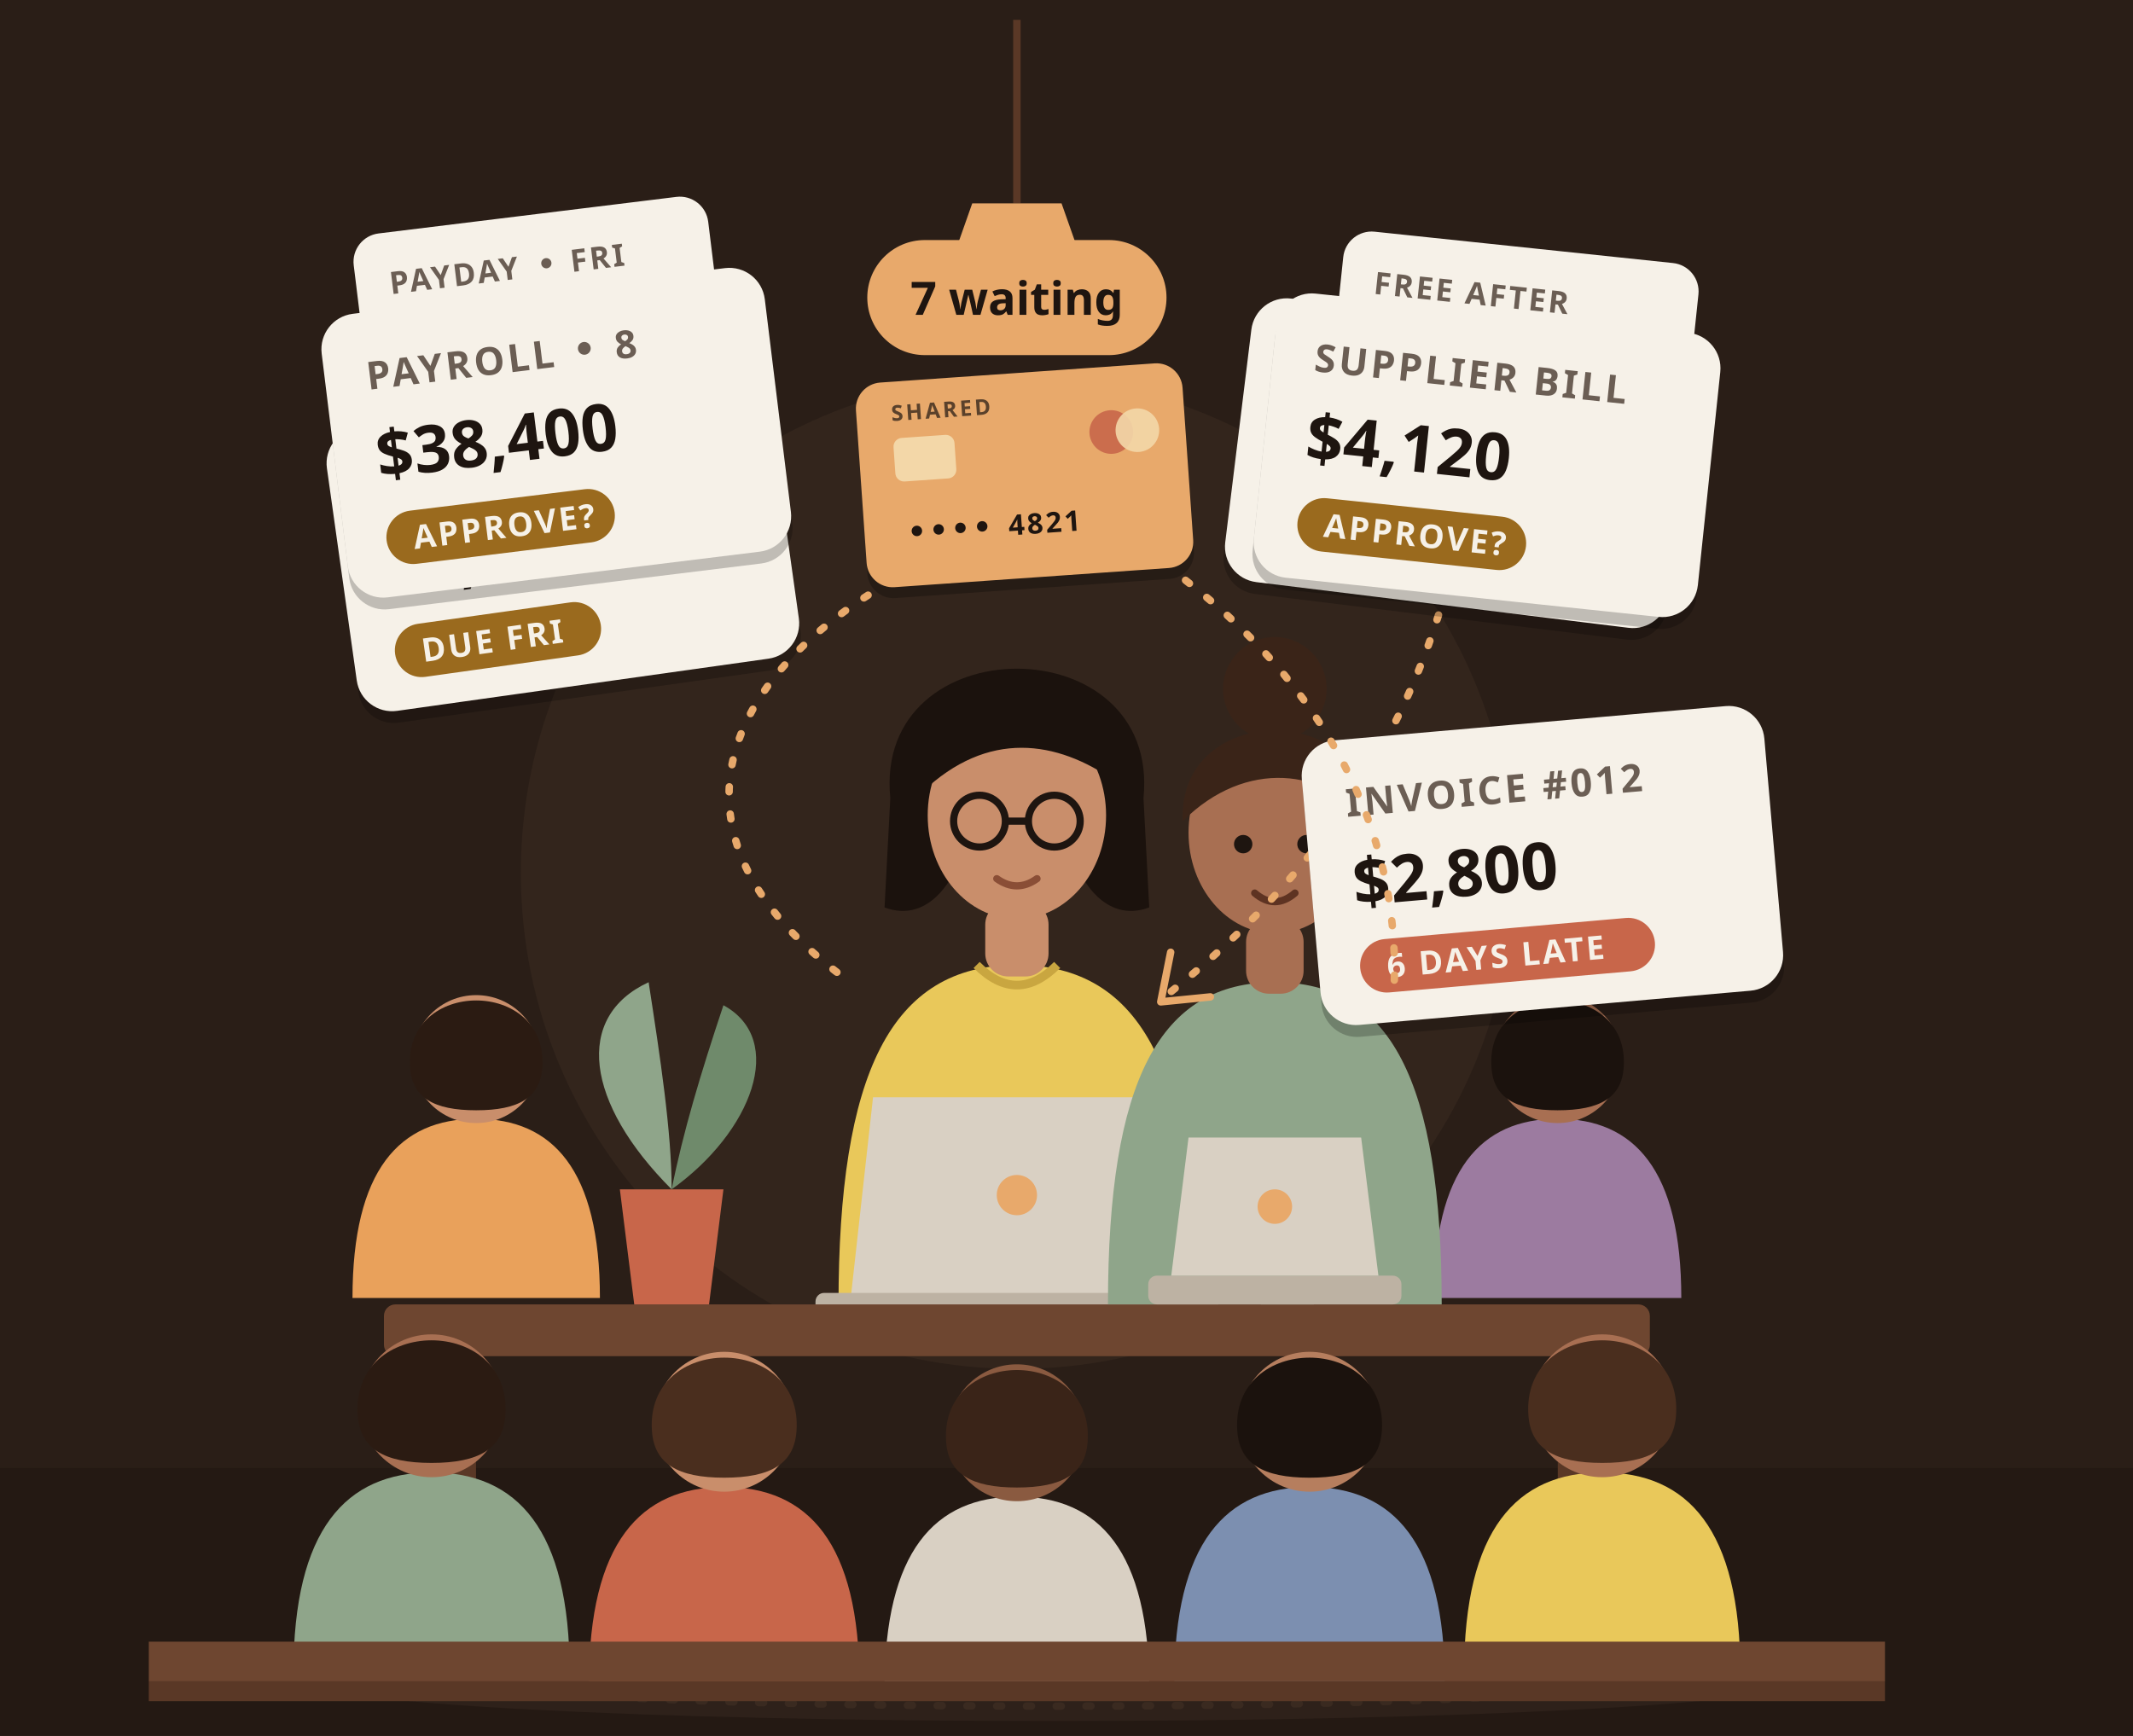
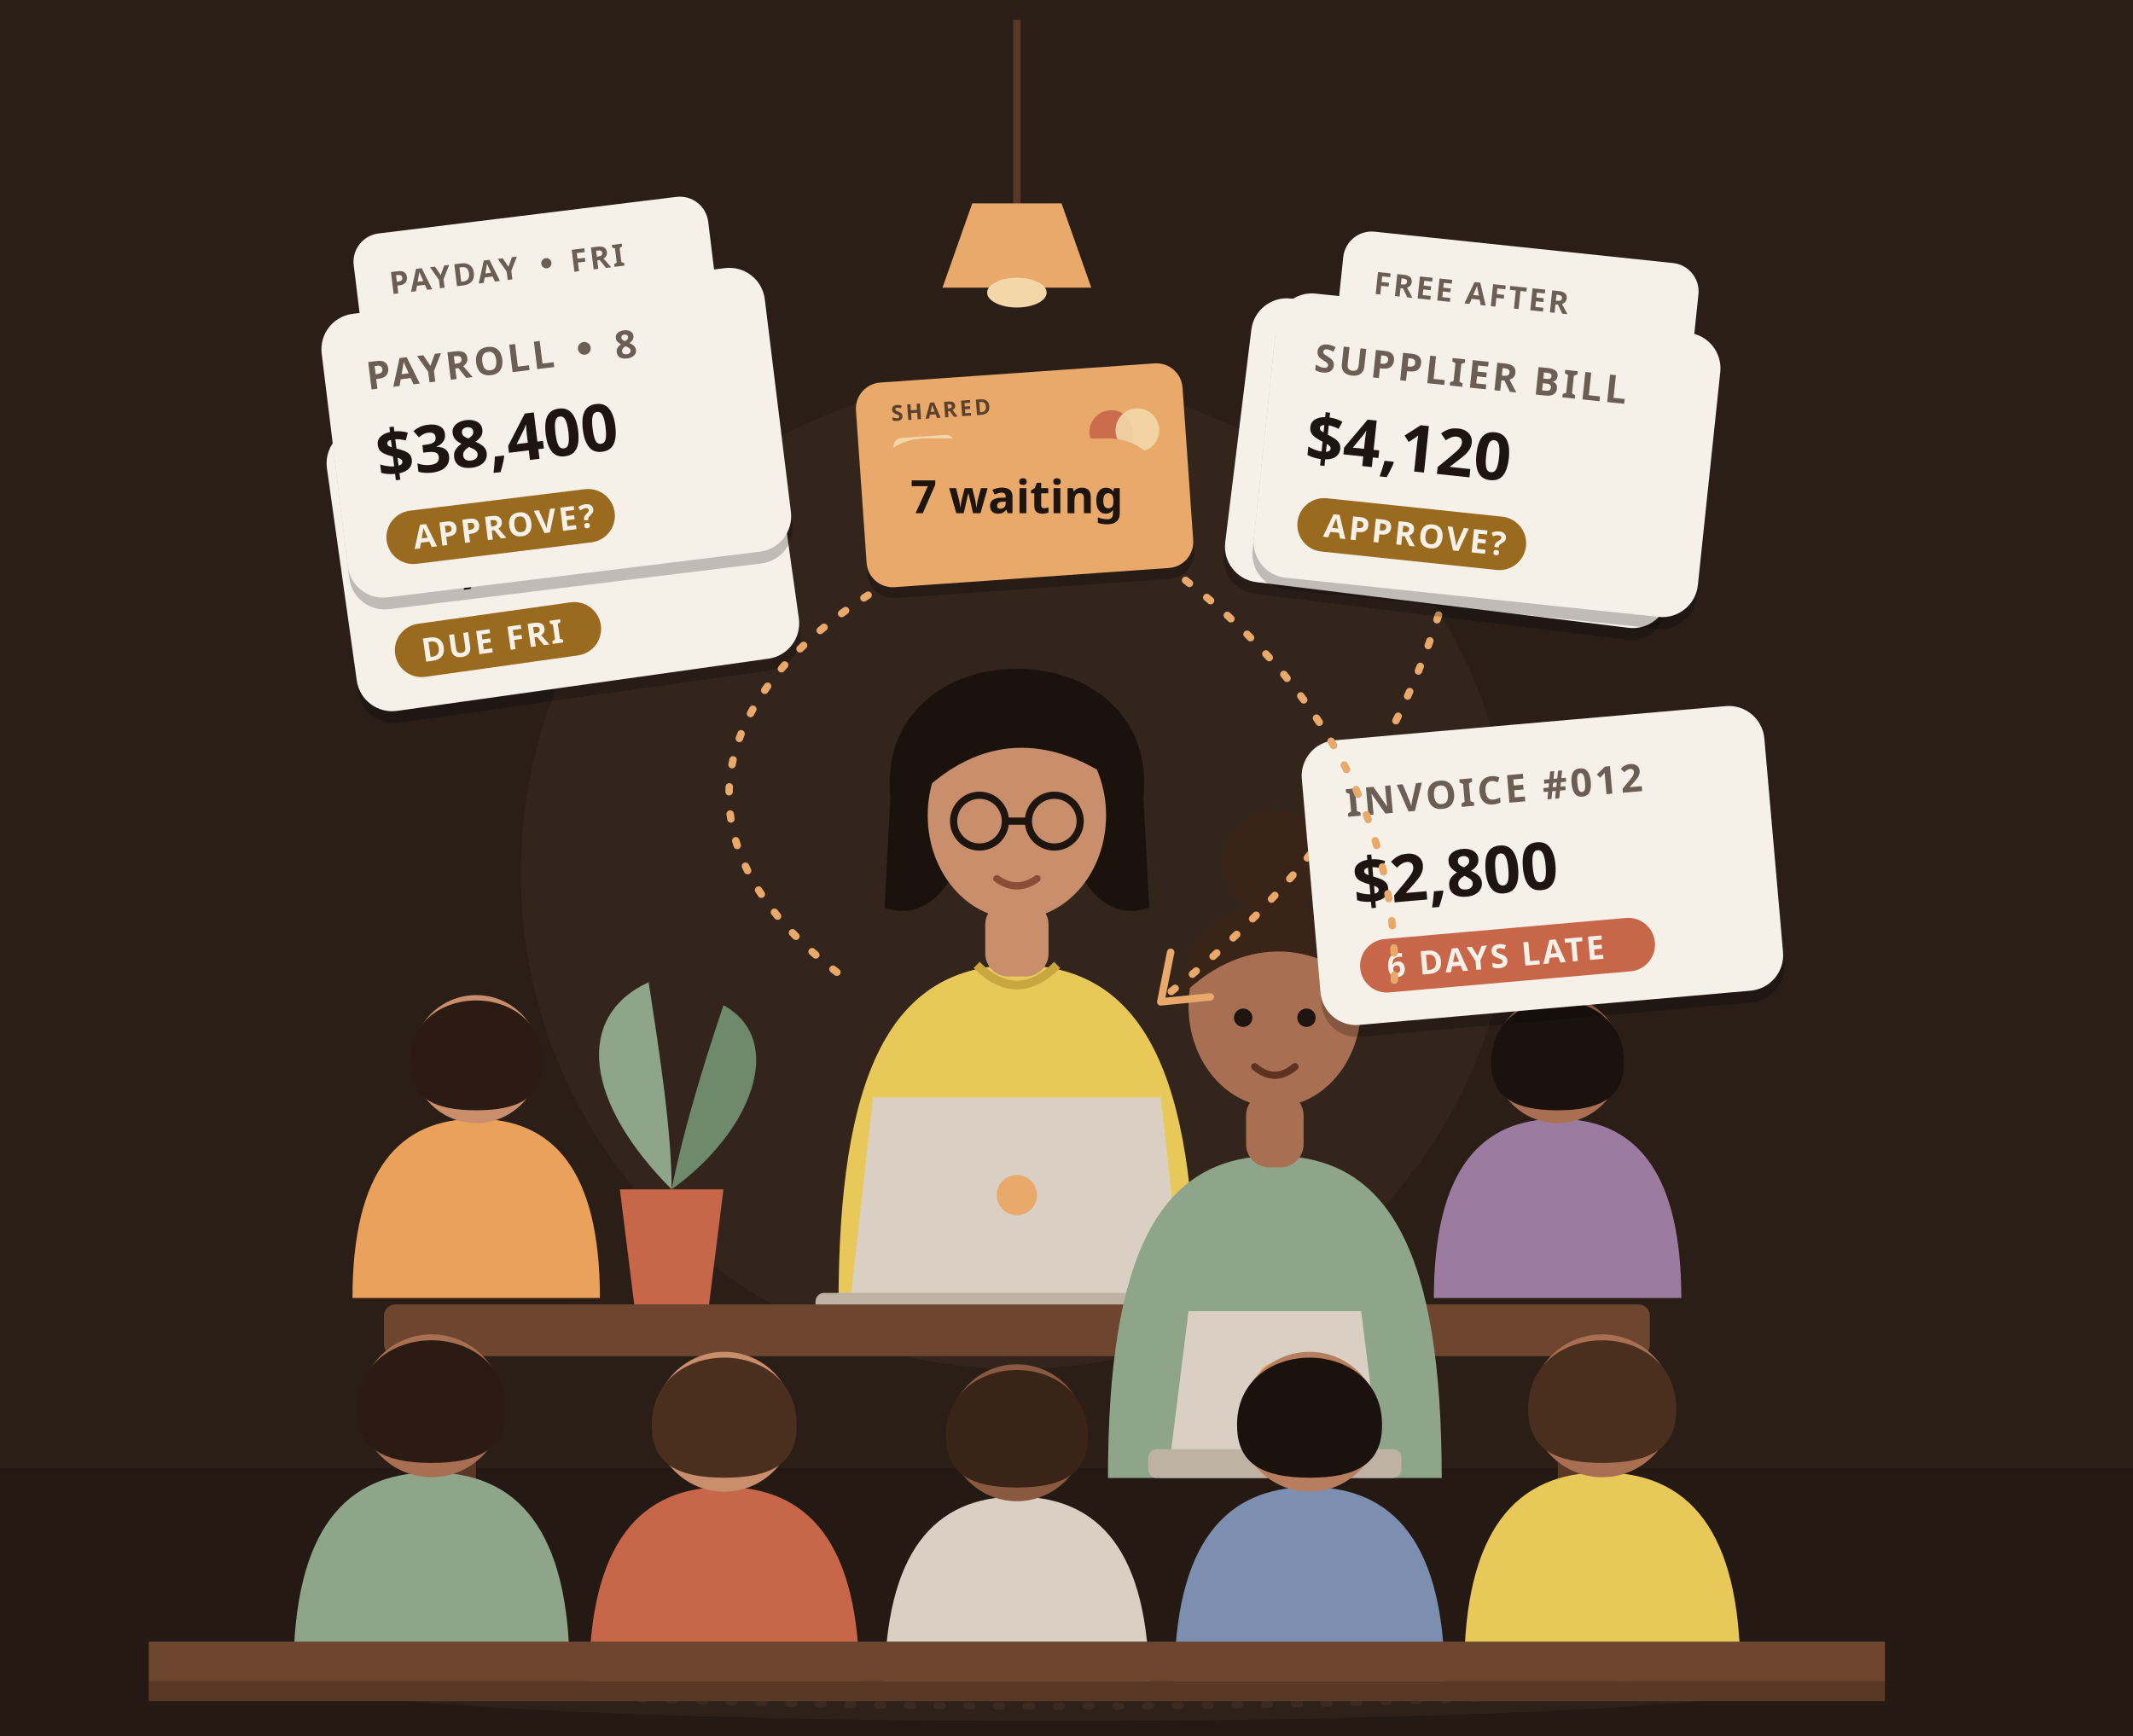
<svg xmlns="http://www.w3.org/2000/svg" viewBox="-110 -72 860 700" width="100%" height="100%" preserveAspectRatio="xMidYMax slice">
  <defs>
    <mask id="cbx-s01-arrow-mask" maskUnits="userSpaceOnUse">
      <rect x="-50" y="-50" width="700" height="740" fill="black" />
      <path data-cbx-layer="s01-arrow-draw" pathLength="1" fill="none" stroke="white" stroke-width="12" stroke-linecap="round" stroke-linejoin="round" d="M470 176 C 450 240, 410 290, 362 328" stroke-dasharray="1" stroke-dashoffset="1" />
    </mask>
  </defs>
  <g data-cbx-layer="glow">
    <rect data-cbx-ink="panel" x="-400" y="-220" width="1600" height="1400" fill="#2A1E17" />
    <rect data-cbx-ink="floor" x="-400" y="520" width="1600" height="520" fill="#241913" />
    <ellipse data-cbx-ink="rug" cx="315" cy="606" rx="300" ry="16" fill="#2E211A" />
    <ellipse data-cbx-ink="rug-ring" cx="315" cy="606" rx="230" ry="10" fill="none" stroke="#3A2A20" stroke-width="3" stroke-dasharray="2 10" stroke-linecap="round" />
    <circle data-cbx-ink="halo" cx="300" cy="280" r="200" fill="#33251C" />
  </g>
  <g data-cbx-layer="s03-sides">
    <g data-cbx-layer="s03-side-l">
      <g transform="translate(82,374) scale(0.86)">
        <path data-cbx-ink="shirt-side-l" d="M-58 90 C-58 30 -36 6 0 6 C36 6 58 30 58 90 Z" fill="#E9A15B" />
        <circle cx="0" cy="-22" r="30" fill="#C98E6B" />
        <path d="M-31 -18 C-34 -60 34 -60 31 -18 C30 -4 20 2 0 2 C-20 2 -30 -4 -31 -18 Z" fill="#2B1B12" />
      </g>
    </g>
    <g data-cbx-layer="s03-side-r">
      <g transform="translate(518,374) scale(0.86)">
        <path data-cbx-ink="shirt-side-r" d="M-58 90 C-58 30 -36 6 0 6 C36 6 58 30 58 90 Z" fill="#9C7BA0" />
        <circle cx="0" cy="-22" r="30" fill="#A86F52" />
        <path d="M-31 -18 C-34 -60 34 -60 31 -18 C30 -4 20 2 0 2 C-20 2 -30 -4 -31 -18 Z" fill="#1B120D" />
      </g>
    </g>
  </g>
  <g data-cbx-layer="persist">
    <g data-cbx-scale="cast" transform="translate(0,56) translate(300,398) scale(1.16) translate(-300,-398)">
      <g data-cbx-layer="aisha">
        <path data-cbx-ink="shirt-aisha" d="M238 398 C238 318 256 280 300 280 C344 280 362 318 362 398 Z" fill="#E9C85A" />
        <path data-cbx-ink="neck" d="M286 280 Q300 294 314 280" fill="none" stroke="#C9A640" stroke-width="3" />
        <rect x="289" y="258" width="22" height="26" rx="8" fill="#C98E6B" />
        <path d="M256 222 C250 162 350 162 344 222 L346 260 C330 266 322 248 322 248 L278 248 C278 248 270 266 254 260 Z" fill="#1B120D" />
        <ellipse cx="300" cy="228" rx="31" ry="36" fill="#C98E6B" />
        <path d="M267 220 C270 184 320 176 334 216 C314 202 290 198 267 220 Z" fill="#1B120D" />
        <circle cx="287" cy="230" r="9" fill="none" stroke="#1E1510" stroke-width="2.5" />
        <circle cx="313" cy="230" r="9" fill="none" stroke="#1E1510" stroke-width="2.5" />
        <path d="M296 230 H304" stroke="#1E1510" stroke-width="2.5" />
        <path d="M293 250 Q300 255 307 250" fill="none" stroke="#8A4E36" stroke-width="2.5" stroke-linecap="round" />
        <path data-cbx-ink="laptop" d="M242 398 L250 326 H350 L358 398 Z" fill="#D9D0C3" />
        <circle data-cbx-ink="laptop-dot" cx="300" cy="360" r="7" fill="#E8A96B" />
        <rect data-cbx-ink="laptop-base" x="230" y="394" width="140" height="8" rx="3" fill="#BDB2A3" />
      </g>
      <g data-cbx-layer="desk">
        <rect data-cbx-ink="desk" x="80" y="398" width="440" height="18" rx="4" fill="#6E4630" />
-         <rect data-cbx-ink="desk-leg" x="100" y="416" width="12" height="104" fill="#5A3826" />
-         <rect data-cbx-ink="desk-leg" x="488" y="416" width="12" height="104" fill="#5A3826" />
+         <g data-cbx-layer="desk-legs">
+           <rect data-cbx-ink="desk-leg" x="100" y="416" width="12" height="104" fill="#5A3826" />
+           <rect data-cbx-ink="desk-leg" x="488" y="416" width="12" height="104" fill="#5A3826" />
+         </g>
      </g>
      <g data-cbx-layer="mug">
        <rect data-cbx-ink="mug" x="380" y="364" width="28" height="34" rx="5" fill="#F4EFE6" />
        <path data-cbx-ink="mug-handle" d="M408 372 q14 0 14 10 t-14 10" fill="none" stroke="#F4EFE6" stroke-width="4" />
        <path data-cbx-layer="steam-a" data-cbx-ink="steam" d="M388 354 q-6 -10 0 -18" fill="none" stroke="rgba(244,239,230,.45)" stroke-width="2.5" stroke-linecap="round" />
        <path data-cbx-layer="steam-b" data-cbx-ink="steam" d="M398 354 q-6 -10 0 -18" fill="none" stroke="rgba(244,239,230,.45)" stroke-width="2.5" stroke-linecap="round" />
      </g>
      <g data-cbx-layer="plant">
        <g transform="translate(40,0)">
          <path data-cbx-ink="pot" d="M122 358 H158 L153 398 H127 Z" fill="#C8664A" />
          <path data-cbx-ink="leaf-a" d="M140 358 C110 328 106 298 132 286 C136 312 140 338 140 358 Z" fill="#8FA58A" />
          <path data-cbx-ink="leaf-b" d="M140 358 C168 338 180 306 158 294 C150 318 144 338 140 358 Z" fill="#6F8A6B" />
        </g>
      </g>
    </g>
  </g>
  <g data-cbx-layer="s02-lina">
-     <g data-cbx-scale="lina" transform="translate(0,56) translate(404,398) scale(1.16) translate(-404,-398)">
+     <g data-cbx-scale="lina" transform="translate(0,126) translate(404,398) scale(1.16) translate(-404,-398)">
      <path data-cbx-ink="shirt-lina" d="M346 398 C346 320 364 286 404 286 C444 286 462 320 462 398 Z" fill="#8FA58A" />
      <rect x="394" y="264" width="20" height="26" rx="8" fill="#A86F52" />
      <circle cx="404" cy="184" r="18" fill="#3A2418" />
      <ellipse cx="404" cy="234" rx="30" ry="35" fill="#A86F52" />
      <path d="M372 230 C370 188 438 188 436 230 C422 212 394 208 372 230 Z" fill="#3A2418" />
      <circle cx="393" cy="238" r="3.2" fill="#1E1510" />
      <circle cx="415" cy="238" r="3.2" fill="#1E1510" />
      <path d="M397 255 Q404 261 411 255" fill="none" stroke="#5E3322" stroke-width="2.5" stroke-linecap="round" />
      <g transform="translate(404,398)">
        <rect data-cbx-ink="laptop-base" x="-44" y="-10" width="88" height="10" rx="3" fill="#BDB2A3" />
        <path data-cbx-ink="laptop" d="M-36 -10 L-30 -58 H30 L36 -10 Z" fill="#D9D0C3" />
        <circle data-cbx-ink="laptop-dot" cx="0" cy="-34" r="6" fill="#E8A96B" />
      </g>
    </g>
  </g>
  <g data-cbx-layer="s01">
    <g data-cbx-layer="s01-arrow">
      <path data-cbx-ink="arrow" mask="url(#cbx-s01-arrow-mask)" d="M470 176 C 450 240, 410 290, 362 328" fill="none" stroke="#E8A96B" stroke-width="3" stroke-dasharray="2 9" stroke-linecap="round" />
      <path data-cbx-layer="s01-arrow-head" data-cbx-ink="arrow" d="M362 312 L358 332 L378 330" fill="none" stroke="#E8A96B" stroke-width="3" stroke-linecap="round" stroke-linejoin="round" />
    </g>
    <g data-cbx-layer="s01-inv-015">
      <g data-cbx-idle="card">
        <g transform="translate(36,110) rotate(-8) translate(75,48) scale(1.2) translate(-75,-48)">
          <rect x="0" y="4" width="150" height="96" rx="12" fill="#000" opacity=".22" />
          <rect data-cbx-ink="card" width="150" height="96" rx="12" fill="#F6F1E8" />
          <text x="14" y="26" font-family="Outfit, sans-serif" font-size="13" font-weight="600" fill="#6B5E54" data-cbx-ink="card-label" letter-spacing="1">INVOICE #015</text>
          <text data-cbx-ink="card-amt" x="14" y="56" font-family="Outfit, sans-serif" font-size="22" font-weight="600" fill="#1E1510">$1,650</text>
          <rect x="14" y="68" width="69.8" height="18" rx="9" fill="#9A6A1E" data-cbx-ink="tag-due" />
          <text x="23" y="81" font-family="Outfit, sans-serif" font-size="11" font-weight="700" fill="#F6F1E8" data-cbx-ink="tag-ink" letter-spacing=".8">DUE FRI</text>
        </g>
      </g>
    </g>
    <g data-cbx-layer="s01-inv-014">
      <g data-cbx-idle="card">
        <g transform="translate(410,58) rotate(7) translate(75,48) scale(1.2) translate(-75,-48)">
          <rect x="0" y="4" width="150" height="96" rx="12" fill="#000" opacity=".22" />
          <rect data-cbx-ink="card" width="150" height="96" rx="12" fill="#F6F1E8" />
          <text x="14" y="26" font-family="Outfit, sans-serif" font-size="13" font-weight="600" fill="#6B5E54" data-cbx-ink="card-label" letter-spacing="1">INVOICE #014</text>
          <text data-cbx-ink="card-amt" x="14" y="56" font-family="Outfit, sans-serif" font-size="22" font-weight="600" fill="#1E1510">$2,400</text>
          <rect x="14" y="68" width="47.6" height="18" rx="9" fill="#3E7A36" data-cbx-ink="tag-paid" />
          <text x="23" y="81" font-family="Outfit, sans-serif" font-size="11" font-weight="700" fill="#F6F1E8" data-cbx-ink="tag-ink" letter-spacing=".8">PAID</text>
        </g>
      </g>
    </g>
    <g data-cbx-layer="s01-inv-012">
      <g data-cbx-idle="card">
        <g transform="translate(430,236) rotate(-5) translate(78,48) scale(1.2) translate(-78,-48)">
          <rect x="0" y="4" width="156" height="96" rx="12" fill="#000" opacity=".22" />
          <rect data-cbx-ink="card" width="156" height="96" rx="12" fill="#F6F1E8" />
          <text x="14" y="26" font-family="Outfit, sans-serif" font-size="13" font-weight="600" fill="#6B5E54" data-cbx-ink="card-label" letter-spacing="1">INVOICE #012</text>
          <text data-cbx-ink="card-amt" x="14" y="56" font-family="Outfit, sans-serif" font-size="22" font-weight="600" fill="#1E1510">$2,800</text>
          <g data-cbx-layer="s01-late">
            <rect data-cbx-ink="tag-late" x="14" y="68" width="99.4" height="18" rx="9" fill="#C8664A" />
            <text x="23" y="81" font-family="Outfit, sans-serif" font-size="11" font-weight="700" fill="#F6F1E8" data-cbx-ink="tag-ink" letter-spacing=".8">6 DAYS LATE</text>
          </g>
        </g>
      </g>
    </g>
  </g>
  <g data-cbx-layer="s02">
    <g data-cbx-layer="s02-arrows">
      <path data-cbx-ink="arrow" d="M240 168 C 175 210, 160 270, 230 322" fill="none" stroke="#E8A96B" stroke-width="3" stroke-dasharray="2 9" stroke-linecap="round" />
      <path data-cbx-ink="arrow" d="M368 162 C 430 210, 455 270, 452 328" fill="none" stroke="#E8A96B" stroke-width="3" stroke-dasharray="2 9" stroke-linecap="round" />
    </g>
    <g data-cbx-layer="s02-card-shared">
      <g data-cbx-idle="card">
        <g transform="translate(225,78) rotate(-4) translate(75,47) scale(0.88) translate(-75,-47)">
          <rect x="0" y="5" width="150" height="94" rx="12" fill="#000" opacity=".25" />
          <rect width="150" height="94" rx="12" fill="#E8A96B" data-cbx-ink="card-cyan" />
          <rect data-cbx-ink="chip" x="16" y="26" width="28" height="20" rx="4" fill="#F3D7A8" />
          <circle cx="24" cy="69" r="2.4" fill="#1E1510" />
          <circle cx="34" cy="69" r="2.4" fill="#1E1510" />
          <circle cx="44" cy="69" r="2.4" fill="#1E1510" />
          <circle cx="54" cy="69" r="2.4" fill="#1E1510" />
          <text x="66" y="74" font-family="Outfit, sans-serif" font-size="13" font-weight="600" fill="#1E1510" letter-spacing="1.1">4821</text>
          <circle data-cbx-ink="chip-hot" cx="116" cy="30" r="10" fill="#C8664A" opacity=".9" />
          <circle data-cbx-ink="chip-cool" cx="128" cy="30" r="10" fill="#F3D7A8" opacity=".9" />
          <text x="16" y="18" font-family="Outfit, sans-serif" font-size="10" font-weight="700" fill="#1E1510" letter-spacing="1.2" opacity=".7">SHARED</text>
        </g>
      </g>
    </g>
    <g data-cbx-layer="s02-card-payday">
      <g data-cbx-idle="card">
        <g transform="translate(28,22) rotate(-7) translate(75,48) scale(0.96) translate(-75,-48)">
          <rect x="0" y="4" width="150" height="96" rx="12" fill="#000" opacity=".22" />
          <rect data-cbx-ink="card" width="150" height="96" rx="12" fill="#F6F1E8" />
          <text x="14" y="26" font-family="Outfit, sans-serif" font-size="13" font-weight="600" fill="#6B5E54" data-cbx-ink="card-label" letter-spacing="1">PAYDAY</text>
          <circle data-cbx-ink="card-label" cx="80.4" cy="21" r="2.15" fill="#6B5E54" />
          <text x="90.5" y="26" font-family="Outfit, sans-serif" font-size="13" font-weight="600" fill="#6B5E54" data-cbx-ink="card-label" letter-spacing="1">FRI</text>
          <text data-cbx-ink="card-amt" x="14" y="56" font-family="Outfit, sans-serif" font-size="22" font-weight="600" fill="#1E1510">$3,200</text>
          <rect x="14" y="68" width="62.4" height="18" rx="9" fill="#9A6A1E" data-cbx-ink="tag-due" />
          <text x="23" y="81" font-family="Outfit, sans-serif" font-size="11" font-weight="700" fill="#F6F1E8" data-cbx-ink="tag-ink" letter-spacing=".8">SALARY</text>
        </g>
      </g>
    </g>
    <g data-cbx-layer="s02-card-free">
      <g data-cbx-idle="card">
        <g transform="translate(430,18) rotate(6) translate(75,48) scale(0.96) translate(-75,-48)">
          <rect x="0" y="4" width="150" height="96" rx="12" fill="#000" opacity=".22" />
          <rect data-cbx-ink="card" width="150" height="96" rx="12" fill="#F6F1E8" />
          <text x="14" y="26" font-family="Outfit, sans-serif" font-size="13" font-weight="600" fill="#6B5E54" data-cbx-ink="card-label" letter-spacing="1">FREE AFTER</text>
          <text data-cbx-ink="card-amt" x="14" y="56" font-family="Outfit, sans-serif" font-size="22" font-weight="600" fill="#1E1510">$7,130</text>
          <rect x="14" y="68" width="47.6" height="18" rx="9" fill="#3E7A36" data-cbx-ink="tag-paid" />
          <text x="23" y="81" font-family="Outfit, sans-serif" font-size="11" font-weight="700" fill="#F6F1E8" data-cbx-ink="tag-ink" letter-spacing=".8">SAFE</text>
        </g>
      </g>
    </g>
  </g>
  <g data-cbx-layer="s03-row">
    <g transform="translate(64,516) scale(0.96)">
      <path data-cbx-ink="row-1" d="M-58 90 C-58 30 -36 6 0 6 C36 6 58 30 58 90 Z" fill="#8FA58A" />
      <circle cx="0" cy="-22" r="30" fill="#A86F52" />
      <path d="M-31 -18 C-34 -60 34 -60 31 -18 C30 -4 20 2 0 2 C-20 2 -30 -4 -31 -18 Z" fill="#2B1B12" />
    </g>
    <g transform="translate(182,522) scale(0.94)">
      <path data-cbx-ink="row-2" d="M-58 90 C-58 30 -36 6 0 6 C36 6 58 30 58 90 Z" fill="#C8664A" />
      <circle cx="0" cy="-22" r="30" fill="#C98E6B" />
      <path d="M-31 -18 C-34 -60 34 -60 31 -18 C30 -4 20 2 0 2 C-20 2 -30 -4 -31 -18 Z" fill="#4A2E1E" />
    </g>
    <g transform="translate(300,526) scale(0.92)">
      <path data-cbx-ink="row-3" d="M-58 90 C-58 30 -36 6 0 6 C36 6 58 30 58 90 Z" fill="#D9D0C3" />
      <circle cx="0" cy="-22" r="30" fill="#8A5A40" />
      <path d="M-31 -18 C-34 -60 34 -60 31 -18 C30 -4 20 2 0 2 C-20 2 -30 -4 -31 -18 Z" fill="#3A2418" />
    </g>
    <g transform="translate(418,522) scale(0.94)">
      <path data-cbx-ink="row-4" d="M-58 90 C-58 30 -36 6 0 6 C36 6 58 30 58 90 Z" fill="#7C8FB0" />
      <circle cx="0" cy="-22" r="30" fill="#B67E5E" />
      <path d="M-31 -18 C-34 -60 34 -60 31 -18 C30 -4 20 2 0 2 C-20 2 -30 -4 -31 -18 Z" fill="#1B120D" />
    </g>
    <g transform="translate(536,516) scale(0.96)">
      <path data-cbx-ink="row-5" d="M-58 90 C-58 30 -36 6 0 6 C36 6 58 30 58 90 Z" fill="#E9C85A" />
      <circle cx="0" cy="-22" r="30" fill="#A86F52" />
      <path d="M-31 -18 C-34 -60 34 -60 31 -18 C30 -4 20 2 0 2 C-20 2 -30 -4 -31 -18 Z" fill="#4A2E1E" />
    </g>
  </g>
  <g data-cbx-layer="s03-bench">
    <rect data-cbx-ink="bench" x="-50" y="590" width="700" height="16" fill="#6E4630" />
    <rect data-cbx-ink="bench-edge" x="-50" y="606" width="700" height="8" fill="#5A3826" />
  </g>
  <g data-cbx-layer="lamp">
    <g data-cbx-idle="lamp">
      <path d="M300 -64 V10" stroke="#5A3826" stroke-width="3" data-cbx-ink="lamp-cord" />
      <path d="M270 44 L282 10 H318 L330 44 Z" fill="#E8A96B" data-cbx-ink="lamp-shade" />
      <ellipse cx="300" cy="46" rx="12" ry="6" fill="#F3D7A8" data-cbx-ink="lamp-bulb" />
    </g>
  </g>
  <g data-cbx-layer="s03">
    <g data-cbx-layer="s03-card-payroll">
      <g data-cbx-idle="card">
        <g transform="translate(34,64) rotate(-7) translate(75,48) scale(1.2) translate(-75,-48)">
          <rect x="0" y="4" width="150" height="96" rx="12" fill="#000" opacity=".22" />
          <rect data-cbx-ink="card" width="150" height="96" rx="12" fill="#F6F1E8" />
          <text x="14" y="26" font-family="Outfit, sans-serif" font-size="13" font-weight="600" fill="#6B5E54" data-cbx-ink="card-label" letter-spacing="1">PAYROLL</text>
          <circle data-cbx-ink="card-label" cx="87.8" cy="21" r="2.15" fill="#6B5E54" />
          <text x="98" y="26" font-family="Outfit, sans-serif" font-size="13" font-weight="600" fill="#6B5E54" data-cbx-ink="card-label" letter-spacing="1">8</text>
          <text data-cbx-ink="card-amt" x="14" y="56" font-family="Outfit, sans-serif" font-size="22" font-weight="600" fill="#1E1510">$38,400</text>
          <rect x="14" y="68" width="77.2" height="18" rx="9" fill="#9A6A1E" data-cbx-ink="tag-due" />
          <text x="23" y="81" font-family="Outfit, sans-serif" font-size="11" font-weight="700" fill="#F6F1E8" data-cbx-ink="tag-ink" letter-spacing=".8">APPROVE?</text>
        </g>
      </g>
    </g>
    <g data-cbx-layer="s03-card-supplier">
      <g data-cbx-idle="card">
        <g transform="translate(420,56) rotate(6) translate(75,48) scale(1.2) translate(-75,-48)">
          <rect x="0" y="4" width="150" height="96" rx="12" fill="#000" opacity=".22" />
          <rect data-cbx-ink="card" width="150" height="96" rx="12" fill="#F6F1E8" />
          <text x="14" y="26" font-family="Outfit, sans-serif" font-size="13" font-weight="600" fill="#6B5E54" data-cbx-ink="card-label" letter-spacing="1">SUPPLIER BILL</text>
          <text data-cbx-ink="card-amt" x="14" y="56" font-family="Outfit, sans-serif" font-size="22" font-weight="600" fill="#1E1510">$4,120</text>
          <rect x="14" y="68" width="77.2" height="18" rx="9" fill="#9A6A1E" data-cbx-ink="tag-due" />
          <text x="23" y="81" font-family="Outfit, sans-serif" font-size="11" font-weight="700" fill="#F6F1E8" data-cbx-ink="tag-ink" letter-spacing=".8">APPROVE?</text>
        </g>
      </g>
    </g>
    <g data-cbx-layer="s03-pill">
-       <g transform="translate(248,28) translate(52,20) scale(1.16) translate(-52,-20)">
+       <g transform="translate(248,108) translate(52,20) scale(1.16) translate(-52,-20)">
        <rect data-cbx-ink="pill" width="104" height="40" rx="20" fill="#E8A96B" />
        <text x="52.0" y="26" text-anchor="middle" font-family="Outfit, sans-serif" font-size="16" font-weight="700" fill="#1E1510">7 waiting</text>
      </g>
    </g>
  </g>
</svg>
